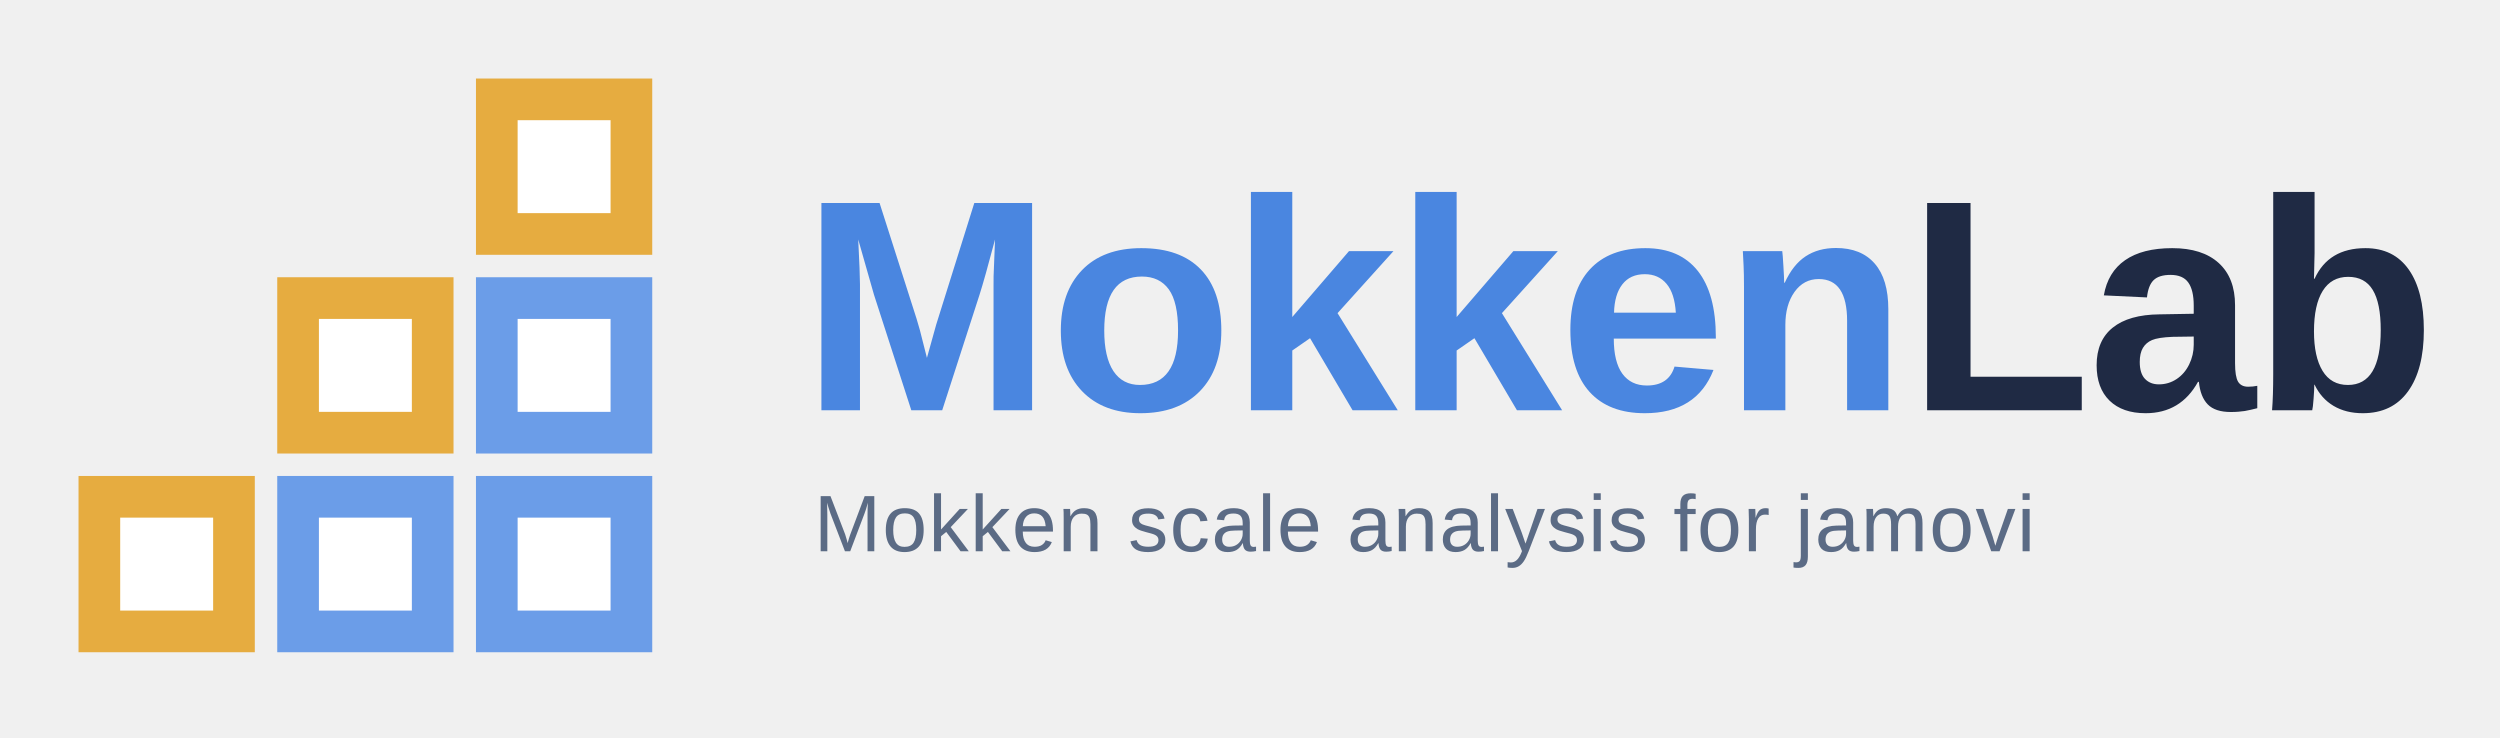
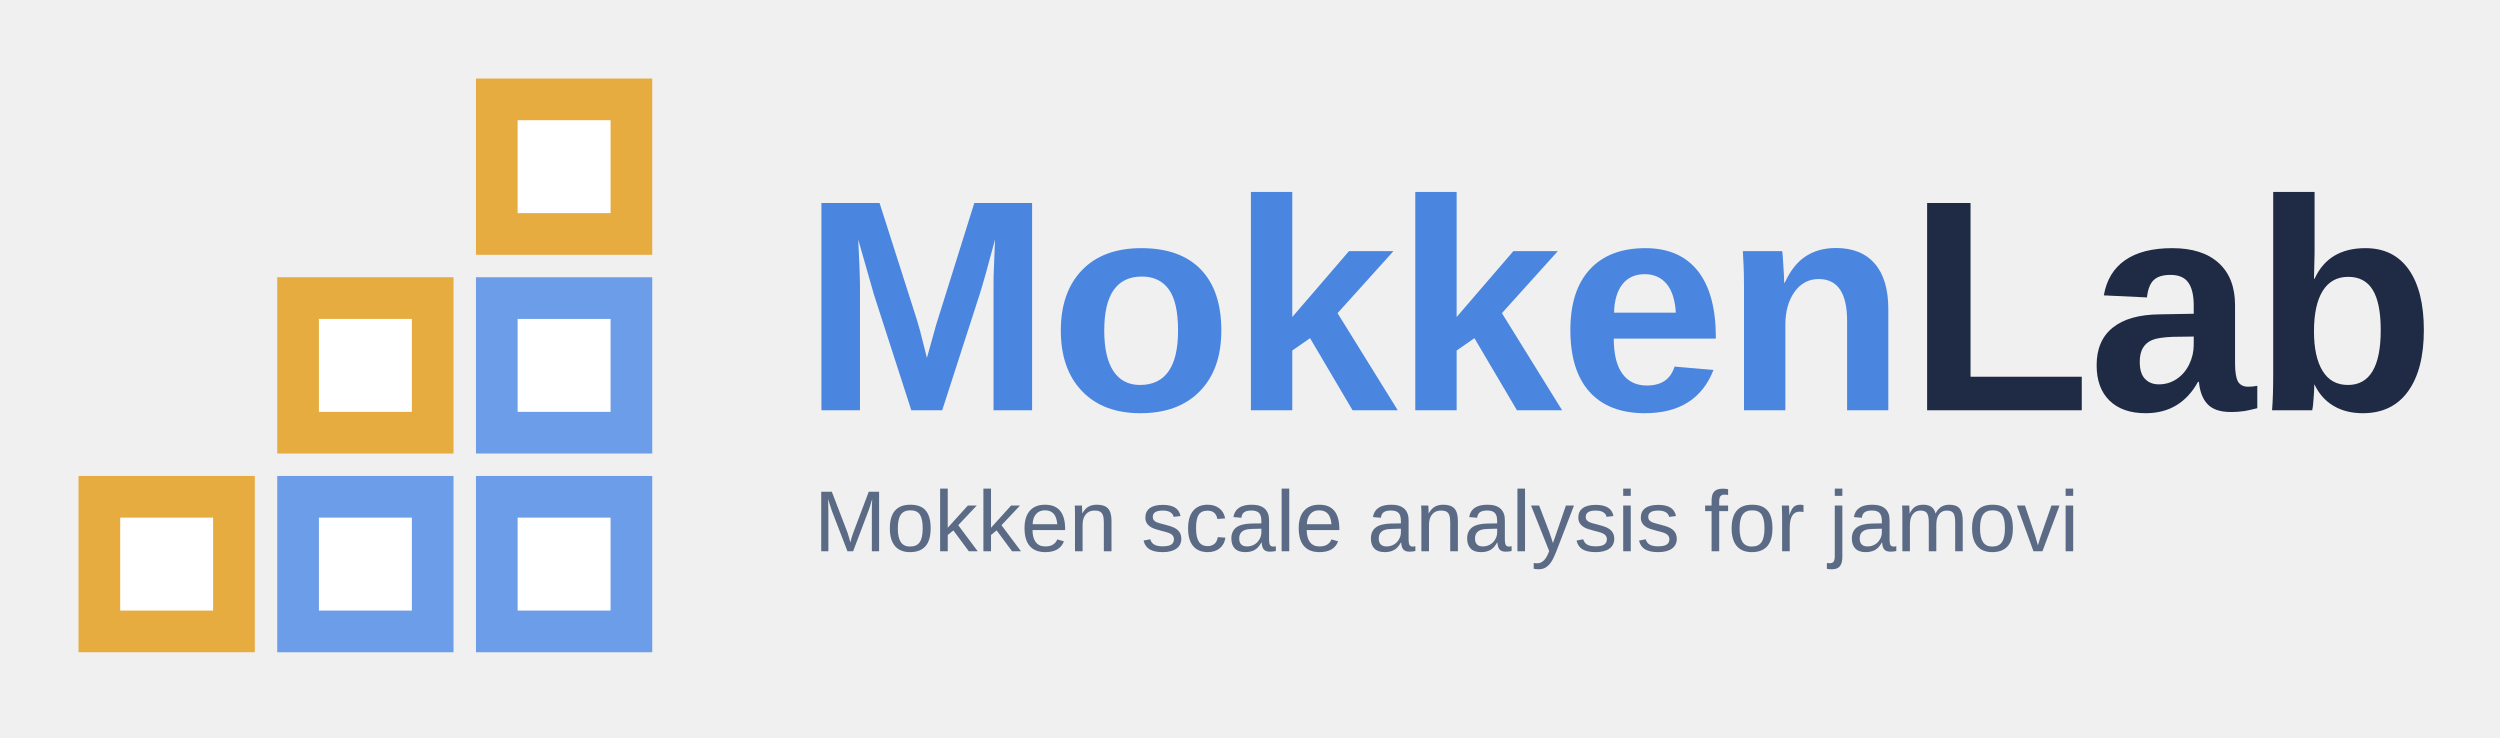
<svg xmlns="http://www.w3.org/2000/svg" viewBox="0 0 780 230" width="780" height="230" role="img" aria-label="MokkenLab">
  <rect x="31.0" y="155.0" width="42" height="42" fill="#FFFFFF" stroke="#E6AC40" stroke-width="13" />
  <rect x="93.0" y="155.0" width="42" height="42" fill="#FFFFFF" stroke="#6B9DE8" stroke-width="13" />
  <rect x="93.0" y="93.0" width="42" height="42" fill="#FFFFFF" stroke="#E6AC40" stroke-width="13" />
  <rect x="155.0" y="155.0" width="42" height="42" fill="#FFFFFF" stroke="#6B9DE8" stroke-width="13" />
  <rect x="155.0" y="93.0" width="42" height="42" fill="#FFFFFF" stroke="#6B9DE8" stroke-width="13" />
  <rect x="155.0" y="31.0" width="42" height="42" fill="#FFFFFF" stroke="#E6AC40" stroke-width="13" />
-   <text x="250" y="128" font-family="Segoe UI, Helvetica Neue, Arial, sans-serif" font-size="94" font-weight="700" fill="#1F2A44" letter-spacing="-1">
+   <text x="250" y="128" font-family="Segoe UI, Helvetica Neue, Arial, sans-serif" font-size="94" font-weight="700" textLength="520" lengthAdjust="spacing" fill="#1F2A44" letter-spacing="-1">
    <tspan fill="#4A86E0">Mokken</tspan>Lab</text>
-   <text x="254" y="172" font-family="Segoe UI, Helvetica Neue, Arial, sans-serif" font-size="25" fill="#5B6B85" letter-spacing="0.5">Mokken scale analysis for jamovi</text>
+   <text x="254" y="172" font-family="Segoe UI, Helvetica Neue, Arial, sans-serif" font-size="27" fill="#5B6B85" textLength="514" lengthAdjust="spacing">Mokken scale analysis for jamovi</text>
</svg>
